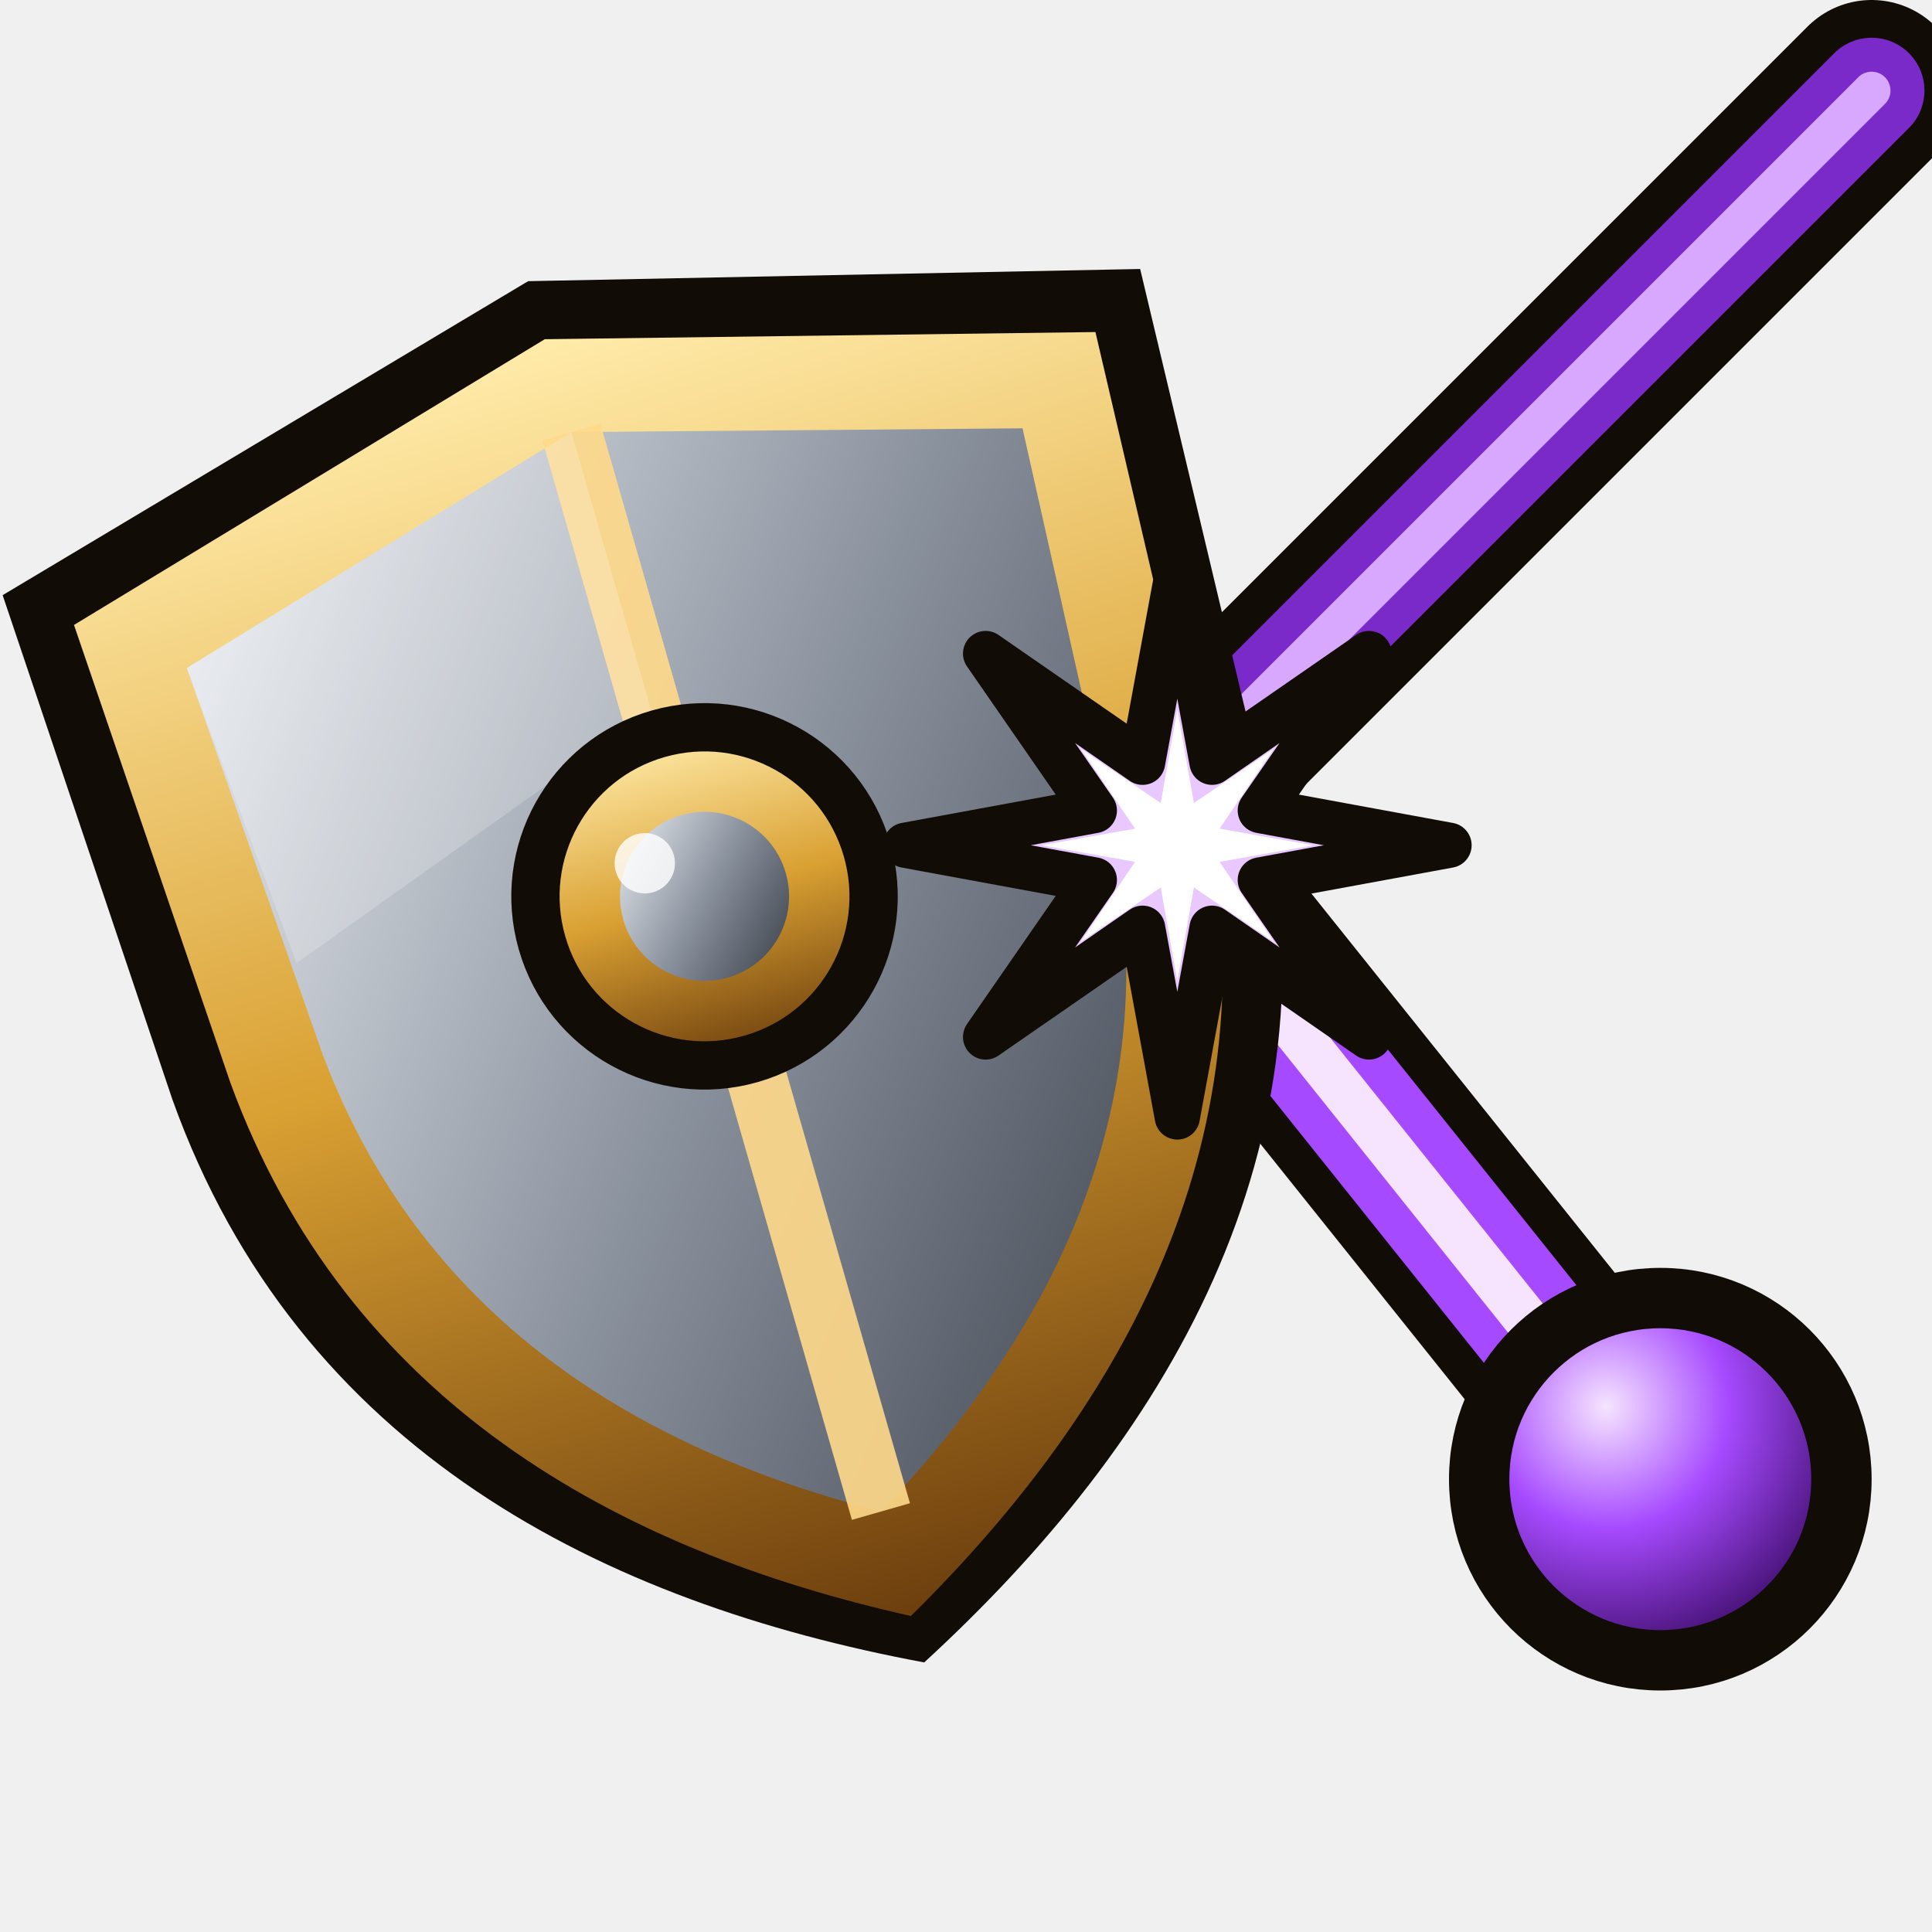
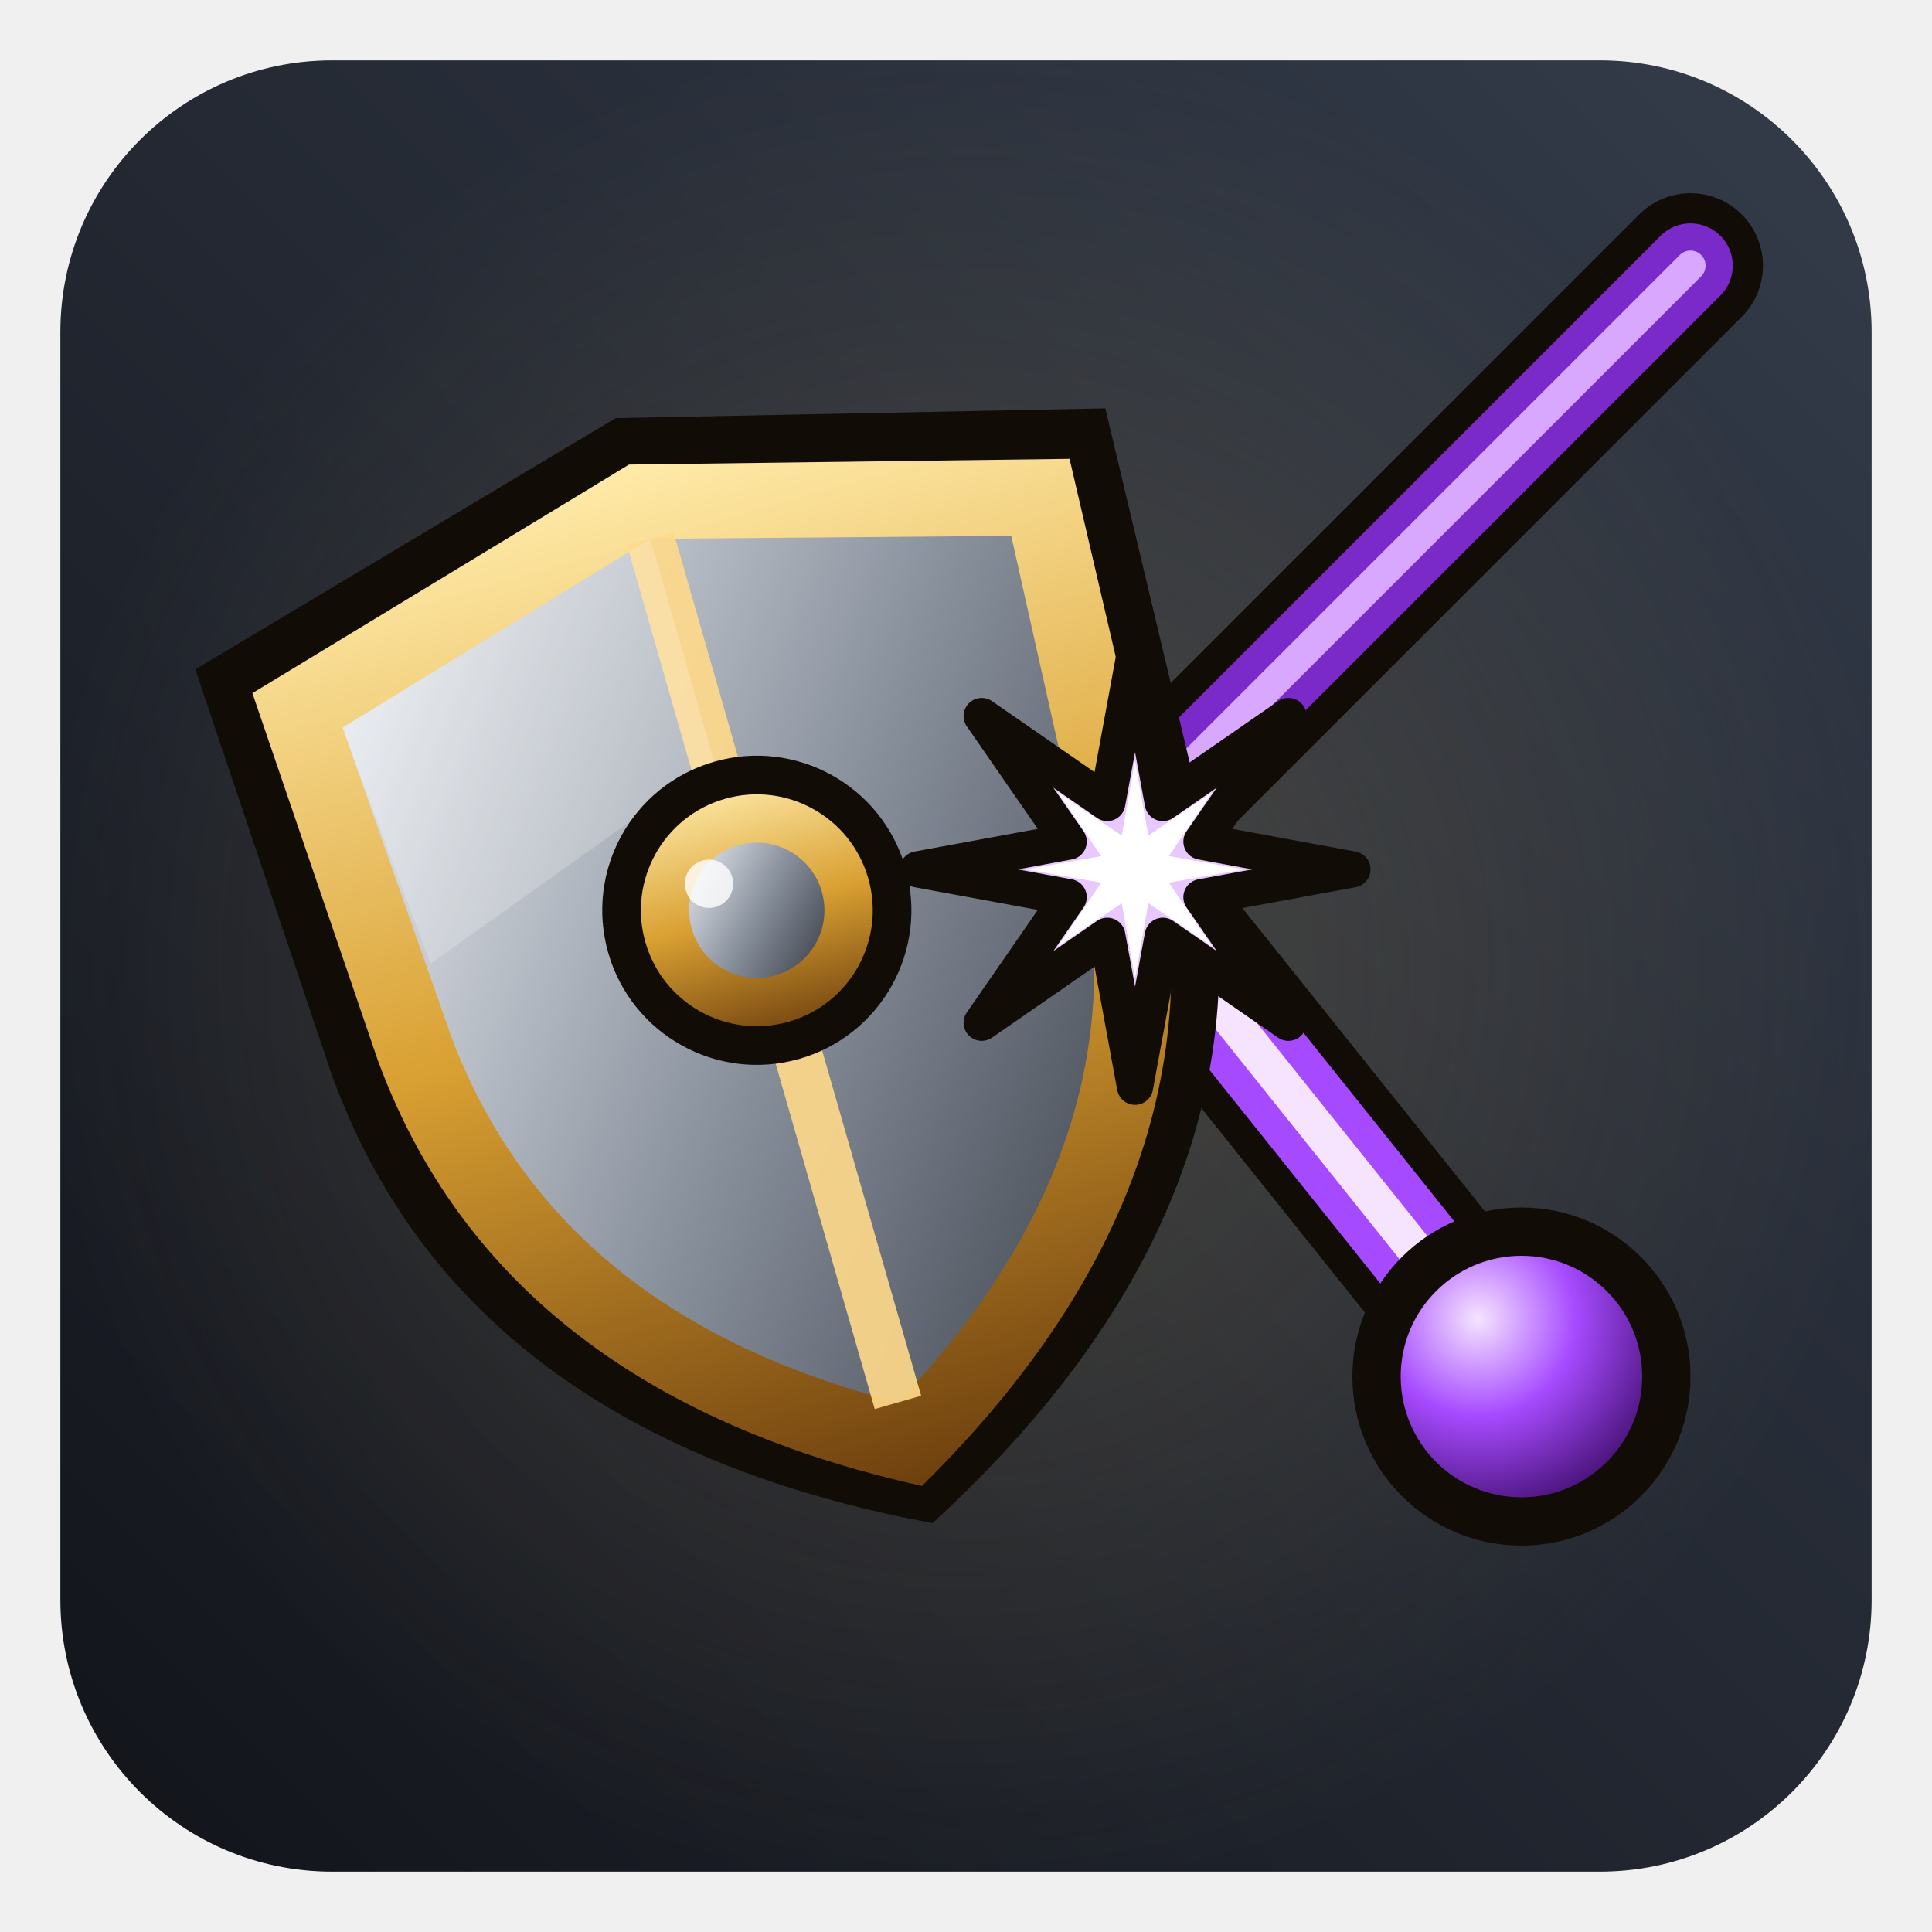
<svg xmlns="http://www.w3.org/2000/svg" viewBox="0 0 128 128" width="128" height="128">
  <defs>
-     <linearGradient id="st" x1="0" y1="0" x2="1" y2="0">
-       <stop offset="0" stop-color="#f2f5f8" />
-       <stop offset=".5" stop-color="#a7afba" />
-       <stop offset=".52" stop-color="#5d6570" />
-       <stop offset="1" stop-color="#2f343c" />
+     <linearGradient id="wf_panel" gradientUnits="userSpaceOnUse" x1="4" y1="124" x2="124" y2="4">
+       <stop offset="0" stop-color="rgb(18,20,26)" />
+       <stop offset="1" stop-color="rgb(52,60,74)" />
    </linearGradient>
-     <linearGradient id="sd" x1="0" y1="0" x2="1" y2="1">
-       <stop offset="0" stop-color="#eef1f5" />
-       <stop offset=".5" stop-color="#8a929e" />
-       <stop offset="1" stop-color="#363b44" />
-     </linearGradient>
-     <linearGradient id="go" x1="0" y1="0" x2="0" y2="1">
-       <stop offset="0" stop-color="#ffeaa8" />
-       <stop offset=".5" stop-color="#d9a032" />
-       <stop offset="1" stop-color="#6e400e" />
-     </linearGradient>
-     <radialGradient id="hr" cx=".36" cy=".3" r=".8">
-       <stop offset="0" stop-color="#ff9384" />
-       <stop offset=".45" stop-color="#d4202a" />
-       <stop offset="1" stop-color="#550610" />
+     <radialGradient id="wf_glow" gradientUnits="userSpaceOnUse" cx="64" cy="64" r="62">
+       <stop offset="0" stop-color="rgb(200,170,110)" stop-opacity="0.22" />
+       <stop offset="1" stop-color="rgb(200,170,110)" stop-opacity="0" />
    </radialGradient>
-     <linearGradient id="rd" x1="0" y1="0" x2="1" y2="1">
-       <stop offset="0" stop-color="#e2463c" />
-       <stop offset=".55" stop-color="#9e141c" />
-       <stop offset="1" stop-color="#4a060c" />
-     </linearGradient>
-     <linearGradient id="wd" x1="0" y1="0" x2="1" y2="0">
-       <stop offset="0" stop-color="#9a6a3c" />
-       <stop offset="1" stop-color="#3e2512" />
-     </linearGradient>
-     <radialGradient id="gw" cx=".5" cy=".5" r=".5">
-       <stop offset="0" stop-color="#ffd76a" stop-opacity=".9" />
-       <stop offset="1" stop-color="#ffb030" stop-opacity="0" />
-     </radialGradient>
-     <radialGradient id="vg" cx=".35" cy=".3" r=".75">
-       <stop offset="0" stop-color="#f6e4ff" />
-       <stop offset=".45" stop-color="#a64aff" />
-       <stop offset="1" stop-color="#36085e" />
-     </radialGradient>
+     <clipPath id="wf_clip">
+       <rect x="4" y="4" width="120" height="120" rx="18" />
+     </clipPath>
  </defs>
-   <path d="M124 6L76 54" fill="none" stroke="#120c06" stroke-width="12" stroke-linecap="round" stroke-linejoin="round" />
-   <path d="M124 6L76 54" fill="none" stroke="#7a2ac8" stroke-width="7" stroke-linecap="round" stroke-linejoin="round" />
-   <path d="M124 6L76 54" fill="none" stroke="#d8a8ff" stroke-width="2.5" stroke-linecap="round" stroke-linejoin="round" />
-   <path d="M76 56L108 96" fill="none" stroke="#120c06" stroke-width="13" stroke-linecap="round" stroke-linejoin="round" />
-   <path d="M76 56L108 96" fill="none" stroke="#a64aff" stroke-width="8" stroke-linecap="round" stroke-linejoin="round" />
-   <path d="M76 56L108 96" fill="none" stroke="#f6e4ff" stroke-width="3" stroke-linecap="round" stroke-linejoin="round" />
-   <circle cx="110" cy="98" r="12" fill="url(#vg)" stroke="#120c06" stroke-width="4" />
-   <g transform="translate(48 64) rotate(-16) scale(.8) translate(-64 -64)">
-     <path d="M64 5L113 18L111 62C109 93 88 112 64 124C40 112 19 93 17 62L15 18Z" fill="#120c06" />
-     <path d="M64 10L108 22L106 62C104 90 86 108 64 120C42 108 24 90 22 62L20 22Z" fill="url(#go)" />
-     <path d="M64 18L100 28L98 62C96 86 81 101 64 111C47 101 32 86 30 62L28 28Z" fill="url(#sd)" />
-     <path d="M64 18V111" stroke="#ffd98a" stroke-width="5" opacity=".9" />
-     <path d="M28 28L64 18V42L30 54Z" fill="#fff" opacity=".2" />
-     <circle cx="64" cy="58" r="14" fill="url(#go)" stroke="#120c06" stroke-width="4" />
-     <circle cx="64" cy="58" r="7" fill="url(#sd)" />
-     <circle cx="60" cy="54" r="2.5" fill="#fff" opacity=".8" />
+   <rect x="4" y="4" width="120" height="120" rx="18" fill="url(#wf_panel)" />
+   <rect x="4" y="4" width="120" height="120" rx="18" fill="url(#wf_glow)" />
+   <g clip-path="url(#wf_clip)">
+     <g transform="translate(12.8 12.8) scale(0.8)">
+       <defs>
+         <linearGradient id="st" x1="0" y1="0" x2="1" y2="0">
+           <stop offset="0" stop-color="#f2f5f8" />
+           <stop offset=".5" stop-color="#a7afba" />
+           <stop offset=".52" stop-color="#5d6570" />
+           <stop offset="1" stop-color="#2f343c" />
+         </linearGradient>
+         <linearGradient id="sd" x1="0" y1="0" x2="1" y2="1">
+           <stop offset="0" stop-color="#eef1f5" />
+           <stop offset=".5" stop-color="#8a929e" />
+           <stop offset="1" stop-color="#363b44" />
+         </linearGradient>
+         <linearGradient id="go" x1="0" y1="0" x2="0" y2="1">
+           <stop offset="0" stop-color="#ffeaa8" />
+           <stop offset=".5" stop-color="#d9a032" />
+           <stop offset="1" stop-color="#6e400e" />
+         </linearGradient>
+         <radialGradient id="hr" cx=".36" cy=".3" r=".8">
+           <stop offset="0" stop-color="#ff9384" />
+           <stop offset=".45" stop-color="#d4202a" />
+           <stop offset="1" stop-color="#550610" />
+         </radialGradient>
+         <linearGradient id="rd" x1="0" y1="0" x2="1" y2="1">
+           <stop offset="0" stop-color="#e2463c" />
+           <stop offset=".55" stop-color="#9e141c" />
+           <stop offset="1" stop-color="#4a060c" />
+         </linearGradient>
+         <linearGradient id="wd" x1="0" y1="0" x2="1" y2="0">
+           <stop offset="0" stop-color="#9a6a3c" />
+           <stop offset="1" stop-color="#3e2512" />
+         </linearGradient>
+         <radialGradient id="gw" cx=".5" cy=".5" r=".5">
+           <stop offset="0" stop-color="#ffd76a" stop-opacity=".9" />
+           <stop offset="1" stop-color="#ffb030" stop-opacity="0" />
+         </radialGradient>
+         <radialGradient id="vg" cx=".35" cy=".3" r=".75">
+           <stop offset="0" stop-color="#f6e4ff" />
+           <stop offset=".45" stop-color="#a64aff" />
+           <stop offset="1" stop-color="#36085e" />
+         </radialGradient>
+       </defs>
+       <path d="M124 6L76 54" fill="none" stroke="#120c06" stroke-width="12" stroke-linecap="round" stroke-linejoin="round" />
+       <path d="M124 6L76 54" fill="none" stroke="#7a2ac8" stroke-width="7" stroke-linecap="round" stroke-linejoin="round" />
+       <path d="M124 6L76 54" fill="none" stroke="#d8a8ff" stroke-width="2.5" stroke-linecap="round" stroke-linejoin="round" />
+       <path d="M76 56L108 96" fill="none" stroke="#120c06" stroke-width="13" stroke-linecap="round" stroke-linejoin="round" />
+       <path d="M76 56L108 96" fill="none" stroke="#a64aff" stroke-width="8" stroke-linecap="round" stroke-linejoin="round" />
+       <path d="M76 56L108 96" fill="none" stroke="#f6e4ff" stroke-width="3" stroke-linecap="round" stroke-linejoin="round" />
+       <circle cx="110" cy="98" r="12" fill="url(#vg)" stroke="#120c06" stroke-width="4" />
+       <g transform="translate(48 64) rotate(-16) scale(.8) translate(-64 -64)">
+         <path d="M64 5L113 18L111 62C109 93 88 112 64 124C40 112 19 93 17 62L15 18Z" fill="#120c06" />
+         <path d="M64 10L108 22L106 62C104 90 86 108 64 120C42 108 24 90 22 62L20 22Z" fill="url(#go)" />
+         <path d="M64 18L100 28L98 62C96 86 81 101 64 111C47 101 32 86 30 62L28 28Z" fill="url(#sd)" />
+         <path d="M64 18V111" stroke="#ffd98a" stroke-width="5" opacity=".9" />
+         <path d="M28 28L64 18V42L30 54Z" fill="#fff" opacity=".2" />
+         <circle cx="64" cy="58" r="14" fill="url(#go)" stroke="#120c06" stroke-width="4" />
+         <circle cx="64" cy="58" r="7" fill="url(#sd)" />
+         <circle cx="60" cy="54" r="2.5" fill="#fff" opacity=".8" />
+       </g>
+       <path d="M78 38L80.3 50.5L90.7 43.3L83.5 53.7L96 56L83.5 58.3L90.7 68.7L80.3 61.5L78 74L75.7 61.5L65.3 68.7L72.5 58.3L60 56L72.5 53.7L65.3 43.3L75.7 50.5Z" fill="#e8c8ff" stroke="#120c06" stroke-width="3" stroke-linejoin="round" />
+       <path d="M78 47L79.1 53.2L84.4 49.6L80.8 54.9L87 56L80.8 57.1L84.4 62.4L79.1 58.8L78 65L76.9 58.8L71.6 62.4L75.2 57.1L69 56L75.2 54.9L71.6 49.6L76.9 53.2Z" fill="#fff" />
+     </g>
  </g>
-   <path d="M78 38L80.3 50.5L90.7 43.3L83.5 53.7L96 56L83.5 58.3L90.7 68.7L80.3 61.5L78 74L75.7 61.5L65.3 68.7L72.5 58.3L60 56L72.5 53.7L65.3 43.3L75.7 50.5Z" fill="#e8c8ff" stroke="#120c06" stroke-width="3" stroke-linejoin="round" />
-   <path d="M78 47L79.1 53.2L84.4 49.6L80.8 54.9L87 56L80.8 57.1L84.4 62.4L79.1 58.8L78 65L76.9 58.8L71.6 62.4L75.2 57.1L69 56L75.2 54.9L71.6 49.6L76.9 53.2Z" fill="#fff" />
</svg>
